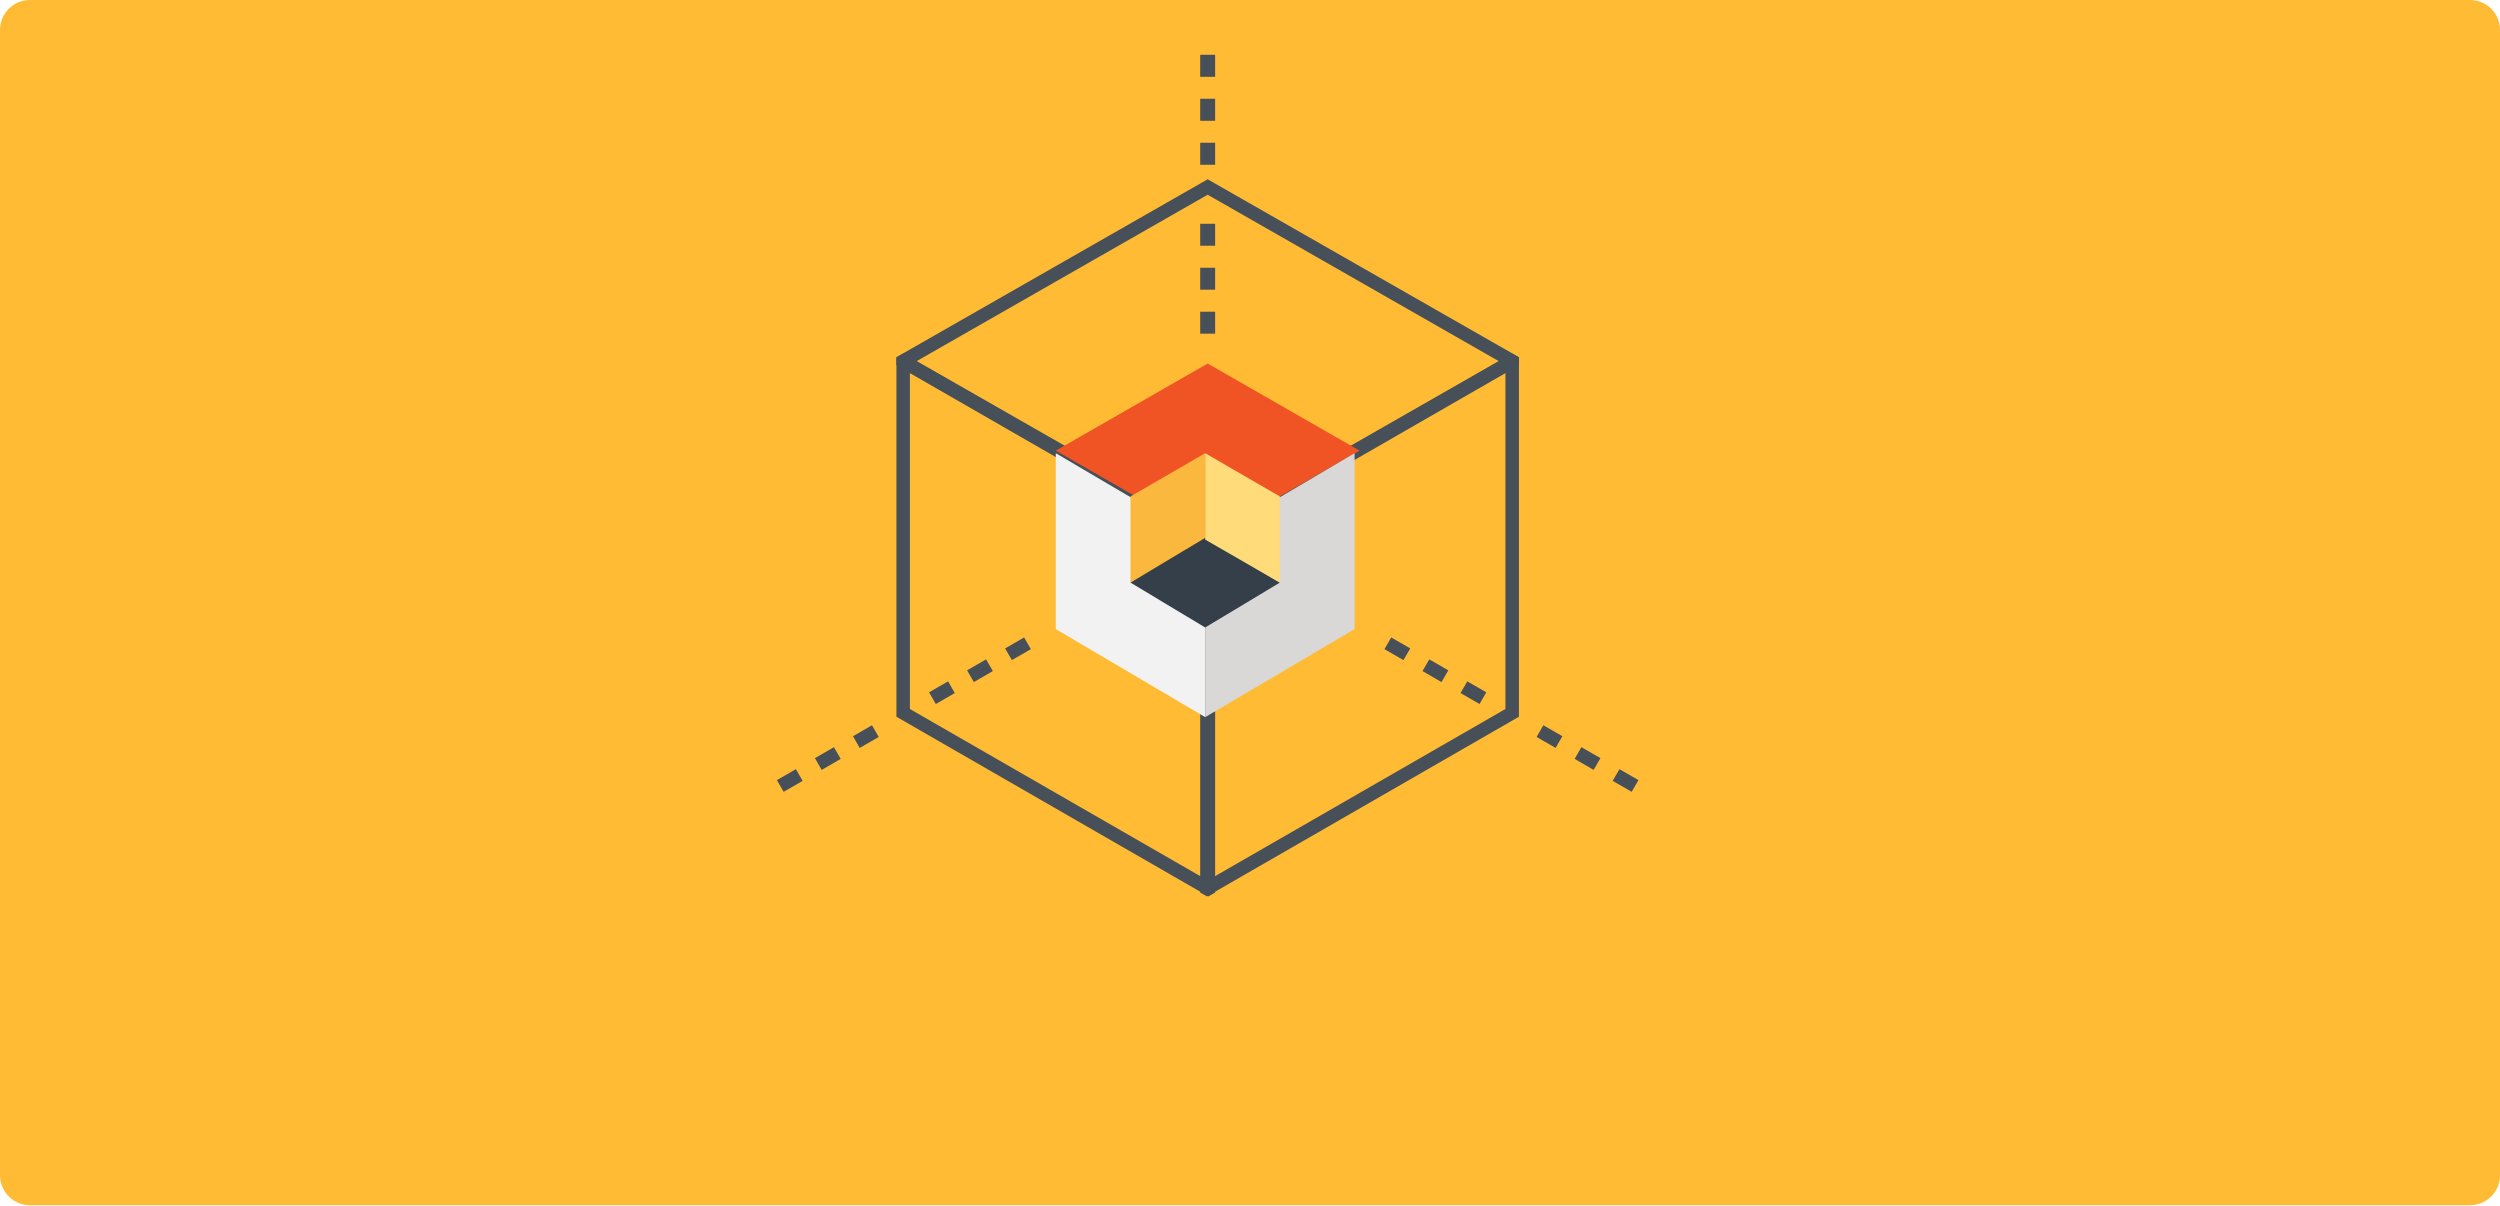
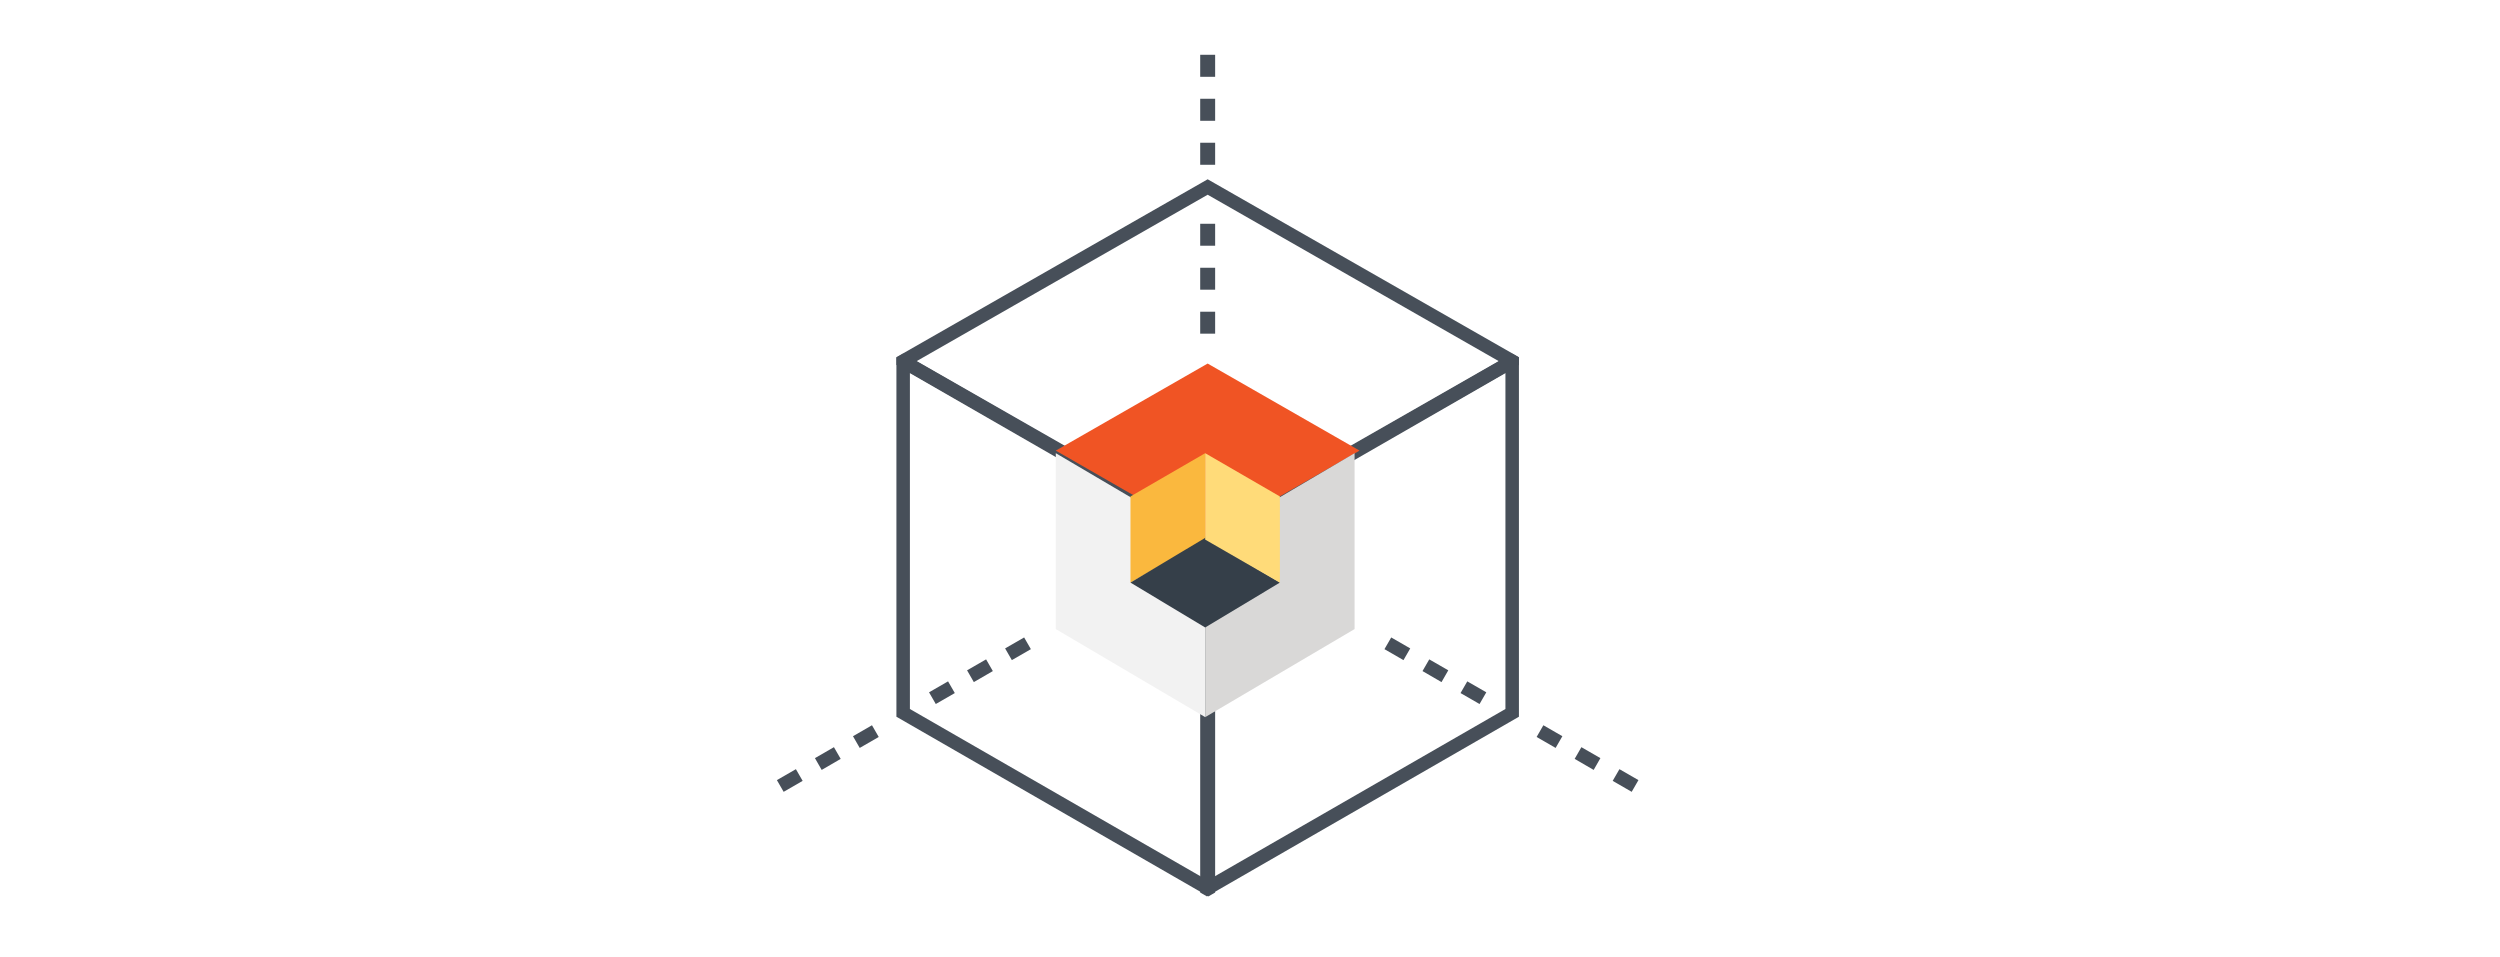
- <svg xmlns="http://www.w3.org/2000/svg" width="502px" height="242px" viewBox="0 0 502 242" version="1.1">
+ <svg xmlns="http://www.w3.org/2000/svg" width="502px" height="192px" viewBox="0 0 502 192" version="1.1">
  <defs />
  <g id="Page-1" stroke="none" stroke-width="1" fill="none" fill-rule="evenodd">
-     <g id="PD---Prototypes" transform="translate(-759, -252)">
-       <g id="Group-4" transform="translate(759, 252)">
-         <rect id="Rectangle" fill="#FFBB33" x="0" y="0" width="502" height="242" rx="6" />
-         <g id="Page-1" transform="translate(156, 11)">
-           <path d="M24,60.786 L24,132.92 L85.291,168.219 L86.645,169 L88,168.219 L88,96.076 L86.658,95.301 L86.645,95.301 L86.645,95.287 L28.079,61.579 L25.363,60 L24,60.786 Z M26.708,131.367 L26.708,63.917 L85.291,97.64 L85.291,165.091 L26.708,131.367 Z" id="Fill-1" fill="#474F59" />
-           <path d="M86.512,94.903 L86.487,94.903 L28.071,61.511 L86.499,28.102 L144.933,61.511 L86.512,94.903 Z M147.639,59.947 L86.499,25 L25.36,59.947 L24,60.726 L24,62.275 L26.703,63.826 L85.148,97.22 L86.499,98 L87.851,97.22 L146.297,63.826 L149,62.275 L149,60.726 L147.639,59.947 Z" id="Fill-2" fill="#474F59" />
-           <path d="M144.923,61.579 L86.356,95.287 L86.356,95.301 L86.343,95.301 L85,96.076 L85,168.219 L86.356,169 L87.709,168.219 L149,132.92 L149,60.786 L147.634,60 L144.923,61.579 Z M87.709,97.64 L146.29,63.917 L146.29,131.367 L87.709,165.091 L87.709,97.64 Z" id="Fill-3" fill="#474F59" />
-           <path d="M85,4.423 L88,4.423 L88,0 L85,0 L85,4.423 Z M85,13.256 L88,13.256 L88,8.831 L85,8.831 L85,13.256 Z M85,22.087 L88,22.087 L88,17.663 L85,17.663 L85,22.087 Z M85,38.341 L88,38.341 L88,33.934 L85,33.934 L85,38.341 Z M85,47.17 L88,47.17 L88,42.766 L85,42.766 L85,47.17 Z M85,56 L88,56 L88,51.593 L85,51.593 L85,56 Z" id="Fill-4" fill="#474F59" />
-           <path d="M122,119.351 L125.819,121.553 L127.176,119.2 L123.357,117 L122,119.351 Z M129.639,123.753 L133.458,125.967 L134.815,123.6 L130.994,121.4 L129.639,123.753 Z M137.276,128.168 L141.094,130.368 L142.451,128.017 L138.632,125.818 L137.276,128.168 Z M152.553,136.985 L156.369,139.183 L157.724,136.831 L153.908,134.631 L152.553,136.985 Z M160.191,141.383 L164.007,143.6 L165.362,141.233 L161.544,139.032 L160.191,141.383 Z M167.828,145.799 L171.643,148 L173,145.647 L169.183,143.449 L167.828,145.799 Z" id="Fill-5" fill="#474F59" />
-           <path d="M45.827,119.199 L47.18,121.552 L51,119.352 L49.646,117 L45.827,119.199 Z M38.188,123.599 L39.544,125.967 L43.362,123.753 L42.009,121.4 L38.188,123.599 Z M30.551,128.016 L31.905,130.367 L35.725,128.168 L34.37,125.817 L30.551,128.016 Z M15.277,136.832 L16.632,139.184 L20.449,136.985 L19.094,134.631 L15.277,136.832 Z M7.638,141.233 L8.993,143.601 L12.81,141.384 L11.454,139.032 L7.638,141.233 Z M0,145.647 L1.356,148 L5.172,145.799 L3.817,143.448 L0,145.647 Z" id="Fill-6" fill="#474F59" />
-           <polygon id="Fill-7" fill="#F2F2F2" points="86 133 56 115.318 56 80 86 97.672" />
-           <polygon id="Fill-8" fill="#F05424" points="86.494 62 56 79.483 86.494 97 117 79.483" />
-           <polygon id="Fill-9" fill="#D9D8D7" points="86 133 116 115.318 116 80 86 97.672" />
-           <polygon id="Fill-10" fill="#FAB83E" points="86 80 71 88.688 71 106 86 97.353" />
-           <polygon id="Fill-11" fill="#353F49" points="85.999 115 71 105.984 85.999 97 101 105.984" />
-           <polygon id="Fill-12" fill="#FFDB79" points="86 80 101 88.688 101 106 86 97.353" />
+     <g id="Mobile">
+       <g id="Group-8" transform="translate(156, 11)">
+         <g id="Group-4">
+           <g id="Page-1">
+             <path d="M24,60.786 L24,132.92 L85.291,168.219 L86.645,169 L88,168.219 L88,96.076 L86.658,95.301 L86.645,95.301 L86.645,95.287 L28.079,61.579 L25.363,60 L24,60.786 Z M26.708,131.367 L26.708,63.917 L85.291,97.64 L85.291,165.091 L26.708,131.367 Z" id="Fill-1" fill="#474F59" />
+             <path d="M86.512,94.903 L86.487,94.903 L28.071,61.511 L86.499,28.102 L144.933,61.511 L86.512,94.903 Z M147.639,59.947 L86.499,25 L25.36,59.947 L24,60.726 L24,62.275 L26.703,63.826 L85.148,97.22 L86.499,98 L87.851,97.22 L146.297,63.826 L149,62.275 L149,60.726 L147.639,59.947 Z" id="Fill-2" fill="#474F59" />
+             <path d="M144.923,61.579 L86.356,95.287 L86.356,95.301 L86.343,95.301 L85,96.076 L85,168.219 L86.356,169 L87.709,168.219 L149,132.92 L149,60.786 L147.634,60 L144.923,61.579 Z M87.709,97.64 L146.29,63.917 L146.29,131.367 L87.709,165.091 L87.709,97.64 Z" id="Fill-3" fill="#474F59" />
+             <path d="M85,4.423 L88,4.423 L88,0 L85,0 L85,4.423 Z M85,13.256 L88,13.256 L88,8.831 L85,8.831 L85,13.256 Z M85,22.087 L88,22.087 L88,17.663 L85,17.663 L85,22.087 Z M85,38.341 L88,38.341 L88,33.934 L85,33.934 L85,38.341 Z M85,47.17 L88,47.17 L88,42.766 L85,42.766 L85,47.17 Z M85,56 L88,56 L88,51.593 L85,51.593 L85,56 Z" id="Fill-4" fill="#474F59" />
+             <path d="M122,119.351 L125.819,121.553 L127.176,119.2 L123.357,117 L122,119.351 Z M129.639,123.753 L133.458,125.967 L134.815,123.6 L130.994,121.4 L129.639,123.753 Z M137.276,128.168 L141.094,130.368 L142.451,128.017 L138.632,125.818 L137.276,128.168 Z M152.553,136.985 L156.369,139.183 L157.724,136.831 L153.908,134.631 L152.553,136.985 Z M160.191,141.383 L164.007,143.6 L165.362,141.233 L161.544,139.032 L160.191,141.383 Z M167.828,145.799 L171.643,148 L173,145.647 L169.183,143.449 L167.828,145.799 Z" id="Fill-5" fill="#474F59" />
+             <path d="M45.827,119.199 L47.18,121.552 L51,119.352 L49.646,117 L45.827,119.199 Z M38.188,123.599 L39.544,125.967 L43.362,123.753 L42.009,121.4 L38.188,123.599 Z M30.551,128.016 L31.905,130.367 L35.725,128.168 L34.37,125.817 L30.551,128.016 Z M15.277,136.832 L16.632,139.184 L20.449,136.985 L19.094,134.631 L15.277,136.832 Z M7.638,141.233 L8.993,143.601 L12.81,141.384 L11.454,139.032 L7.638,141.233 Z M0,145.647 L1.356,148 L5.172,145.799 L3.817,143.448 L0,145.647 Z" id="Fill-6" fill="#474F59" />
+             <polygon id="Fill-7" fill="#F2F2F2" points="86 133 56 115.318 56 80 86 97.672" />
+             <polygon id="Fill-8" fill="#F05424" points="86.494 62 56 79.483 86.494 97 117 79.483" />
+             <polygon id="Fill-9" fill="#D9D8D7" points="86 133 116 115.318 116 80 86 97.672" />
+             <polygon id="Fill-10" fill="#FAB83E" points="86 80 71 88.688 71 106 86 97.353" />
+             <polygon id="Fill-11" fill="#353F49" points="85.999 115 71 105.984 85.999 97 101 105.984" />
+             <polygon id="Fill-12" fill="#FFDB79" points="86 80 101 88.688 101 106 86 97.353" />
+           </g>
        </g>
      </g>
    </g>
  </g>
</svg>
